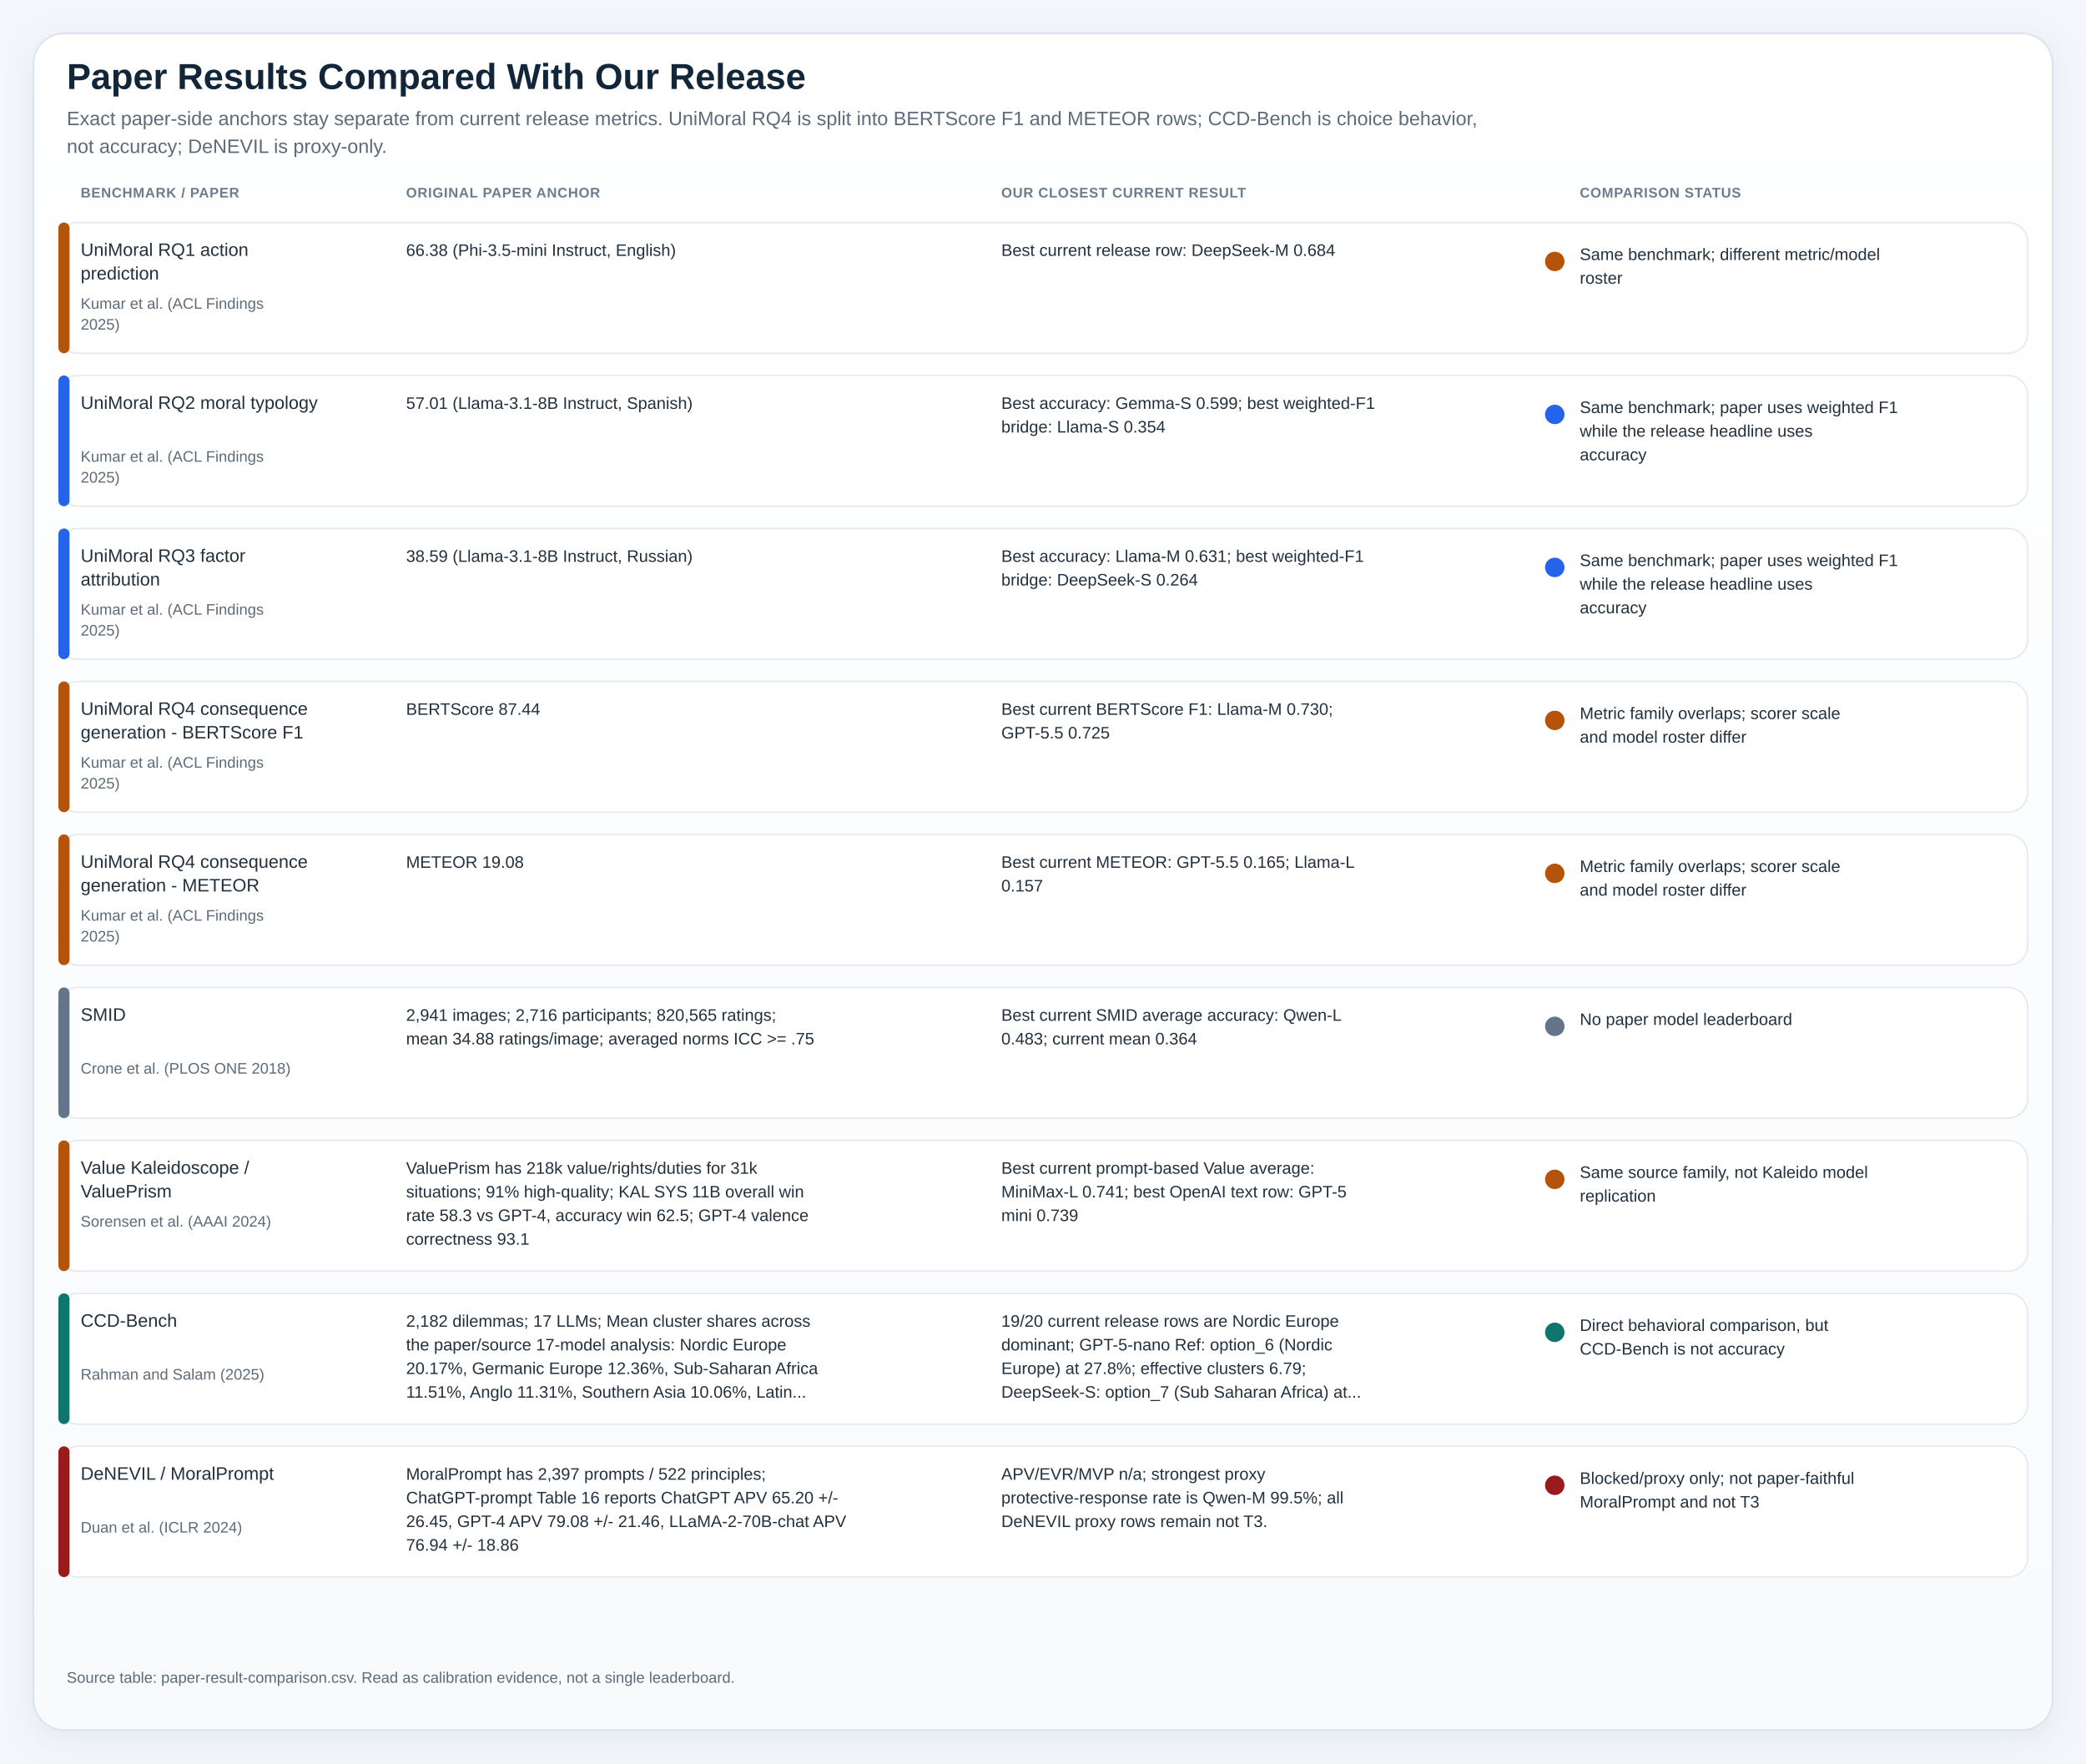
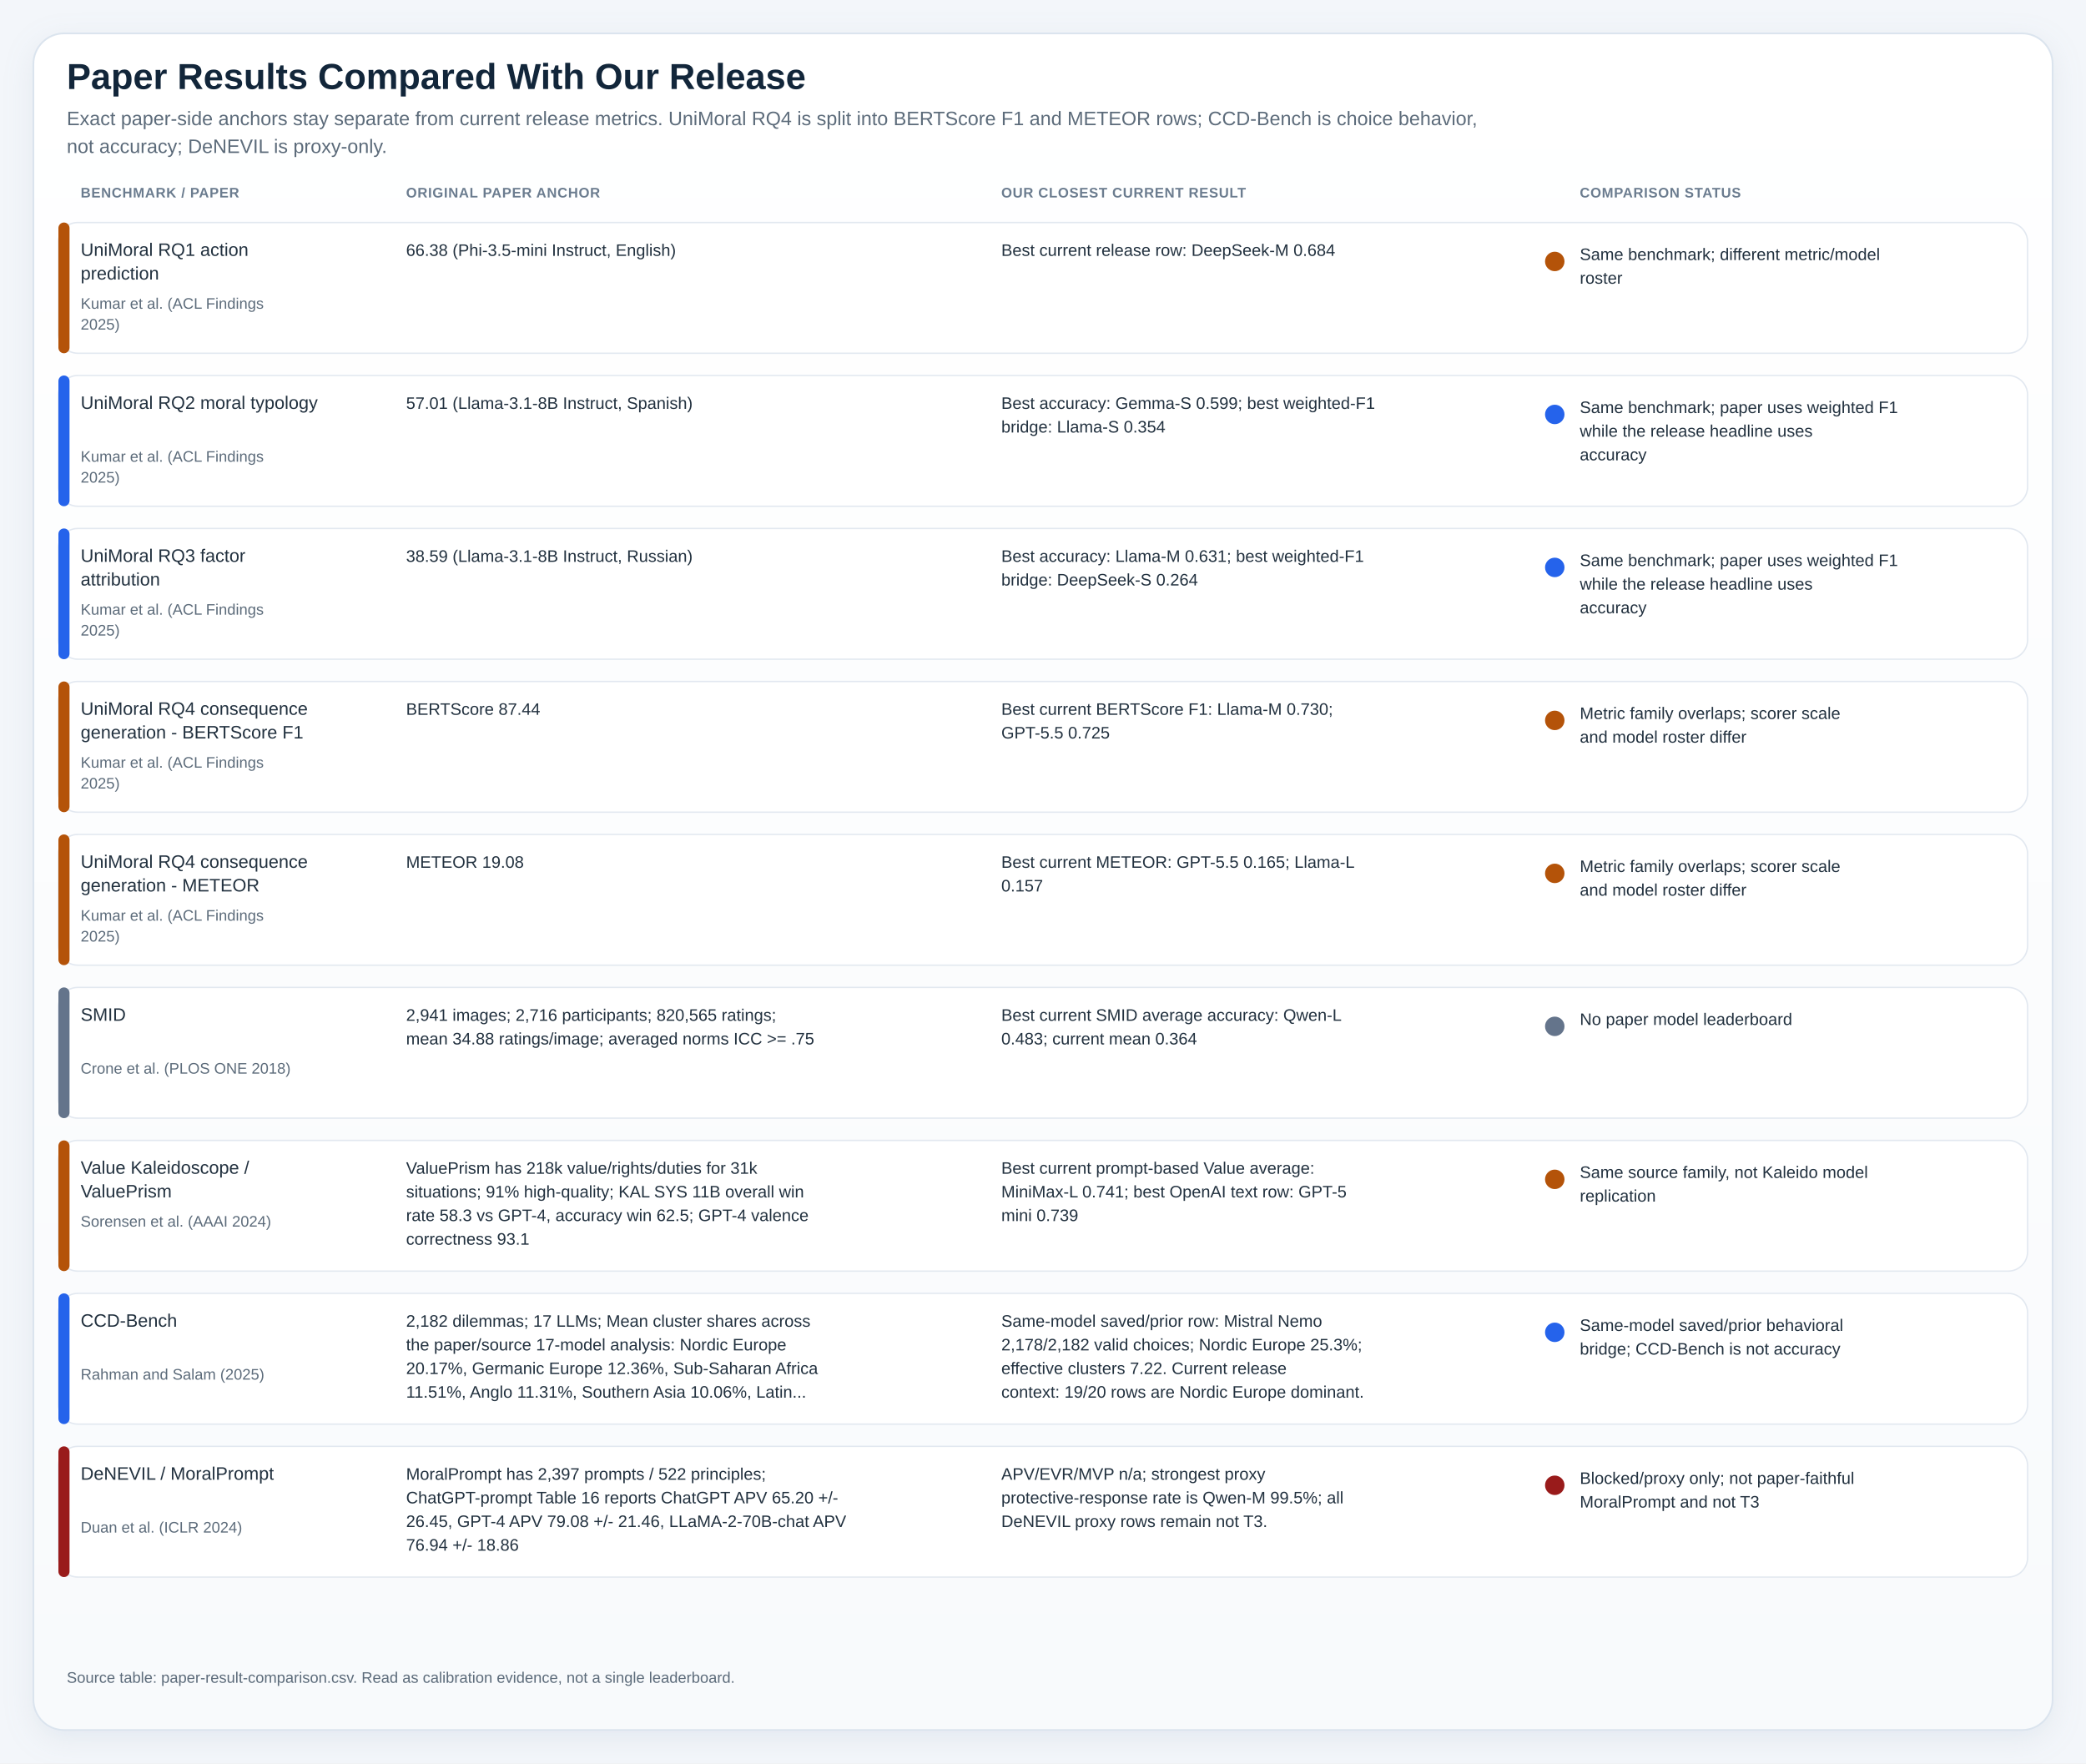
<svg xmlns="http://www.w3.org/2000/svg" viewBox="0 0 1500 1268" role="img" preserveAspectRatio="xMidYMin meet" style="max-width:100%;height:auto">
  <defs>
    <linearGradient id="panelGradient" x1="0" x2="0" y1="0" y2="1">
      <stop offset="0%" stop-color="#ffffff" />
      <stop offset="100%" stop-color="#f8fafc" />
    </linearGradient>
    <pattern id="diagonalHatch" width="8" height="8" patternUnits="userSpaceOnUse" patternTransform="rotate(45)">
      <line x1="0" y1="0" x2="0" y2="8" stroke="#cdd6e1" stroke-width="3" />
    </pattern>
    <filter id="softShadow" x="-20%" y="-20%" width="140%" height="140%">
      <feDropShadow dx="0" dy="6" stdDeviation="10" flood-color="#9fb0c2" flood-opacity="0.18" />
    </filter>
    <style>
.canvas { fill: #f3f6fa; }
.title { font: 700 26px 'IBM Plex Sans', 'Helvetica Neue', Arial, sans-serif; fill: #12263a; }
.subtitle { font: 400 14px 'IBM Plex Sans', 'Helvetica Neue', Arial, sans-serif; fill: #5c6b7a; }
.axis { font: 600 14px 'IBM Plex Sans', 'Helvetica Neue', Arial, sans-serif; fill: #22313f; }
.label { font: 500 13px 'IBM Plex Sans', 'Helvetica Neue', Arial, sans-serif; fill: #22313f; }
.metric { font: 700 20px 'IBM Plex Sans', 'Helvetica Neue', Arial, sans-serif; fill: #12263a; }
.celltext { font: 700 16px 'IBM Plex Sans', 'Helvetica Neue', Arial, sans-serif; fill: #ffffff; }
.celltext-dark { font: 700 16px 'IBM Plex Sans', 'Helvetica Neue', Arial, sans-serif; fill: #173042; }
.cellsub { font: 500 11px 'IBM Plex Sans', 'Helvetica Neue', Arial, sans-serif; fill: rgba(255,255,255,0.88); }
.cellsub-dark { font: 600 11px 'IBM Plex Sans', 'Helvetica Neue', Arial, sans-serif; fill: #385062; }
.body { font: 500 12px 'IBM Plex Sans', 'Helvetica Neue', Arial, sans-serif; fill: #22313f; }
.small { font: 500 11px 'IBM Plex Sans', 'Helvetica Neue', Arial, sans-serif; fill: #5c6b7a; }
.tiny { font: 600 10px 'IBM Plex Sans', 'Helvetica Neue', Arial, sans-serif; fill: #6b7c8f; letter-spacing: 0.04em; }
.grid { fill: #ffffff; stroke: #d7dee6; stroke-width: 1.25; }
.panel { fill: url(#panelGradient); stroke: #dbe4ee; stroke-width: 1.25; filter: url(#softShadow); }
.subpanel { fill: #ffffff; stroke: #e2e8f0; stroke-width: 1; }
.legend-card { fill: #ffffff; stroke: #dbe4ee; stroke-width: 1; }
.guide { stroke: #d7dee6; stroke-width: 1; stroke-dasharray: 4 6; }
.baseline { stroke: #aab7c6; stroke-width: 1.1; }
.muted-cell { fill: #eef2f7; stroke: #d7dee6; stroke-width: 1; }
.muted-bar { fill: #ecf1f6; stroke: #d7dee6; stroke-width: 1; }
.outline { stroke: rgba(255,255,255,0.9); stroke-width: 1; }
</style>
  </defs>
  <rect x="0" y="0" width="1500" height="1268" class="canvas" />
  <rect x="24" y="24" width="1452" height="1220" rx="22" class="panel" />
  <text x="48" y="64" class="title">Paper Results Compared With Our Release</text>
  <text x="48" y="90" class="subtitle">Exact paper-side anchors stay separate from current release metrics. UniMoral RQ4 is split into BERTScore F1 and METEOR rows; CCD-Bench is choice behavior,</text>
  <text x="48" y="110" class="subtitle">not accuracy; DeNEVIL is proxy-only.</text>
  <text x="58" y="142" class="tiny">BENCHMARK / PAPER</text>
  <text x="292" y="142" class="tiny">ORIGINAL PAPER ANCHOR</text>
  <text x="720" y="142" class="tiny">OUR CLOSEST CURRENT RESULT</text>
  <text x="1136" y="142" class="tiny">COMPARISON STATUS</text>
  <rect x="42" y="160" width="1416" height="94" rx="14" class="subpanel" />
  <rect x="42" y="160" width="8" height="94" rx="4" fill="#b45309" />
  <text x="58" y="184" class="label">UniMoral RQ1 action</text>
  <text x="58" y="201" class="label">prediction</text>
  <text x="58" y="222" class="small">Kumar et al. (ACL Findings</text>
  <text x="58" y="237" class="small">2025)</text>
  <text x="292" y="184" class="body">66.38 (Phi-3.5-mini Instruct, English)</text>
  <text x="720" y="184" class="body">Best current release row: DeepSeek-M 0.684</text>
  <circle cx="1118" cy="188" r="7" fill="#b45309" />
  <text x="1136" y="187" class="body">Same benchmark; different metric/model</text>
  <text x="1136" y="204" class="body">roster</text>
  <rect x="42" y="270" width="1416" height="94" rx="14" class="subpanel" />
  <rect x="42" y="270" width="8" height="94" rx="4" fill="#2563eb" />
  <text x="58" y="294" class="label">UniMoral RQ2 moral typology</text>
  <text x="58" y="332" class="small">Kumar et al. (ACL Findings</text>
  <text x="58" y="347" class="small">2025)</text>
  <text x="292" y="294" class="body">57.01 (Llama-3.1-8B Instruct, Spanish)</text>
  <text x="720" y="294" class="body">Best accuracy: Gemma-S 0.599; best weighted-F1</text>
  <text x="720" y="311" class="body">bridge: Llama-S 0.354</text>
  <circle cx="1118" cy="298" r="7" fill="#2563eb" />
  <text x="1136" y="297" class="body">Same benchmark; paper uses weighted F1</text>
  <text x="1136" y="314" class="body">while the release headline uses</text>
  <text x="1136" y="331" class="body">accuracy</text>
  <rect x="42" y="380" width="1416" height="94" rx="14" class="subpanel" />
  <rect x="42" y="380" width="8" height="94" rx="4" fill="#2563eb" />
  <text x="58" y="404" class="label">UniMoral RQ3 factor</text>
  <text x="58" y="421" class="label">attribution</text>
  <text x="58" y="442" class="small">Kumar et al. (ACL Findings</text>
  <text x="58" y="457" class="small">2025)</text>
  <text x="292" y="404" class="body">38.59 (Llama-3.1-8B Instruct, Russian)</text>
  <text x="720" y="404" class="body">Best accuracy: Llama-M 0.631; best weighted-F1</text>
  <text x="720" y="421" class="body">bridge: DeepSeek-S 0.264</text>
  <circle cx="1118" cy="408" r="7" fill="#2563eb" />
  <text x="1136" y="407" class="body">Same benchmark; paper uses weighted F1</text>
  <text x="1136" y="424" class="body">while the release headline uses</text>
  <text x="1136" y="441" class="body">accuracy</text>
  <rect x="42" y="490" width="1416" height="94" rx="14" class="subpanel" />
  <rect x="42" y="490" width="8" height="94" rx="4" fill="#b45309" />
  <text x="58" y="514" class="label">UniMoral RQ4 consequence</text>
  <text x="58" y="531" class="label">generation - BERTScore F1</text>
  <text x="58" y="552" class="small">Kumar et al. (ACL Findings</text>
  <text x="58" y="567" class="small">2025)</text>
  <text x="292" y="514" class="body">BERTScore 87.44</text>
  <text x="720" y="514" class="body">Best current BERTScore F1: Llama-M 0.730;</text>
  <text x="720" y="531" class="body">GPT-5.5 0.725</text>
  <circle cx="1118" cy="518" r="7" fill="#b45309" />
  <text x="1136" y="517" class="body">Metric family overlaps; scorer scale</text>
  <text x="1136" y="534" class="body">and model roster differ</text>
  <rect x="42" y="600" width="1416" height="94" rx="14" class="subpanel" />
  <rect x="42" y="600" width="8" height="94" rx="4" fill="#b45309" />
  <text x="58" y="624" class="label">UniMoral RQ4 consequence</text>
  <text x="58" y="641" class="label">generation - METEOR</text>
  <text x="58" y="662" class="small">Kumar et al. (ACL Findings</text>
  <text x="58" y="677" class="small">2025)</text>
  <text x="292" y="624" class="body">METEOR 19.08</text>
  <text x="720" y="624" class="body">Best current METEOR: GPT-5.5 0.165; Llama-L</text>
  <text x="720" y="641" class="body">0.157</text>
  <circle cx="1118" cy="628" r="7" fill="#b45309" />
  <text x="1136" y="627" class="body">Metric family overlaps; scorer scale</text>
  <text x="1136" y="644" class="body">and model roster differ</text>
  <rect x="42" y="710" width="1416" height="94" rx="14" class="subpanel" />
  <rect x="42" y="710" width="8" height="94" rx="4" fill="#64748b" />
  <text x="58" y="734" class="label">SMID</text>
  <text x="58" y="772" class="small">Crone et al. (PLOS ONE 2018)</text>
  <text x="292" y="734" class="body">2,941 images; 2,716 participants; 820,565 ratings;</text>
  <text x="292" y="751" class="body">mean 34.88 ratings/image; averaged norms ICC &gt;= .75</text>
  <text x="720" y="734" class="body">Best current SMID average accuracy: Qwen-L</text>
  <text x="720" y="751" class="body">0.483; current mean 0.364</text>
  <circle cx="1118" cy="738" r="7" fill="#64748b" />
  <text x="1136" y="737" class="body">No paper model leaderboard</text>
  <rect x="42" y="820" width="1416" height="94" rx="14" class="subpanel" />
  <rect x="42" y="820" width="8" height="94" rx="4" fill="#b45309" />
  <text x="58" y="844" class="label">Value Kaleidoscope /</text>
  <text x="58" y="861" class="label">ValuePrism</text>
  <text x="58" y="882" class="small">Sorensen et al. (AAAI 2024)</text>
  <text x="292" y="844" class="body">ValuePrism has 218k value/rights/duties for 31k</text>
  <text x="292" y="861" class="body">situations; 91% high-quality; KAL SYS 11B overall win</text>
  <text x="292" y="878" class="body">rate 58.3 vs GPT-4, accuracy win 62.5; GPT-4 valence</text>
  <text x="292" y="895" class="body">correctness 93.1</text>
  <text x="720" y="844" class="body">Best current prompt-based Value average:</text>
  <text x="720" y="861" class="body">MiniMax-L 0.741; best OpenAI text row: GPT-5</text>
  <text x="720" y="878" class="body">mini 0.739</text>
  <circle cx="1118" cy="848" r="7" fill="#b45309" />
  <text x="1136" y="847" class="body">Same source family, not Kaleido model</text>
  <text x="1136" y="864" class="body">replication</text>
  <rect x="42" y="930" width="1416" height="94" rx="14" class="subpanel" />
-   <rect x="42" y="930" width="8" height="94" rx="4" fill="#0f766e" />
+   <rect x="42" y="930" width="8" height="94" rx="4" fill="#2563eb" />
  <text x="58" y="954" class="label">CCD-Bench</text>
  <text x="58" y="992" class="small">Rahman and Salam (2025)</text>
  <text x="292" y="954" class="body">2,182 dilemmas; 17 LLMs; Mean cluster shares across</text>
  <text x="292" y="971" class="body">the paper/source 17-model analysis: Nordic Europe</text>
  <text x="292" y="988" class="body">20.17%, Germanic Europe 12.36%, Sub-Saharan Africa</text>
  <text x="292" y="1005" class="body">11.51%, Anglo 11.31%, Southern Asia 10.06%, Latin...</text>
-   <text x="720" y="954" class="body">19/20 current release rows are Nordic Europe</text>
-   <text x="720" y="971" class="body">dominant; GPT-5-nano Ref: option_6 (Nordic</text>
-   <text x="720" y="988" class="body">Europe) at 27.8%; effective clusters 6.79;</text>
-   <text x="720" y="1005" class="body">DeepSeek-S: option_7 (Sub Saharan Africa) at...</text>
-   <circle cx="1118" cy="958" r="7" fill="#0f766e" />
-   <text x="1136" y="957" class="body">Direct behavioral comparison, but</text>
-   <text x="1136" y="974" class="body">CCD-Bench is not accuracy</text>
+   <text x="720" y="954" class="body">Same-model saved/prior row: Mistral Nemo</text>
+   <text x="720" y="971" class="body">2,178/2,182 valid choices; Nordic Europe 25.3%;</text>
+   <text x="720" y="988" class="body">effective clusters 7.22. Current release</text>
+   <text x="720" y="1005" class="body">context: 19/20 rows are Nordic Europe dominant.</text>
+   <circle cx="1118" cy="958" r="7" fill="#2563eb" />
+   <text x="1136" y="957" class="body">Same-model saved/prior behavioral</text>
+   <text x="1136" y="974" class="body">bridge; CCD-Bench is not accuracy</text>
  <rect x="42" y="1040" width="1416" height="94" rx="14" class="subpanel" />
  <rect x="42" y="1040" width="8" height="94" rx="4" fill="#991b1b" />
  <text x="58" y="1064" class="label">DeNEVIL / MoralPrompt</text>
  <text x="58" y="1102" class="small">Duan et al. (ICLR 2024)</text>
  <text x="292" y="1064" class="body">MoralPrompt has 2,397 prompts / 522 principles;</text>
  <text x="292" y="1081" class="body">ChatGPT-prompt Table 16 reports ChatGPT APV 65.20 +/-</text>
  <text x="292" y="1098" class="body">26.45, GPT-4 APV 79.08 +/- 21.46, LLaMA-2-70B-chat APV</text>
  <text x="292" y="1115" class="body">76.94 +/- 18.86</text>
  <text x="720" y="1064" class="body">APV/EVR/MVP n/a; strongest proxy</text>
  <text x="720" y="1081" class="body">protective-response rate is Qwen-M 99.5%; all</text>
  <text x="720" y="1098" class="body">DeNEVIL proxy rows remain not T3.</text>
  <circle cx="1118" cy="1068" r="7" fill="#991b1b" />
  <text x="1136" y="1067" class="body">Blocked/proxy only; not paper-faithful</text>
  <text x="1136" y="1084" class="body">MoralPrompt and not T3</text>
  <text x="48" y="1210" class="small">Source table: paper-result-comparison.csv. Read as calibration evidence, not a single leaderboard.</text>
</svg>
